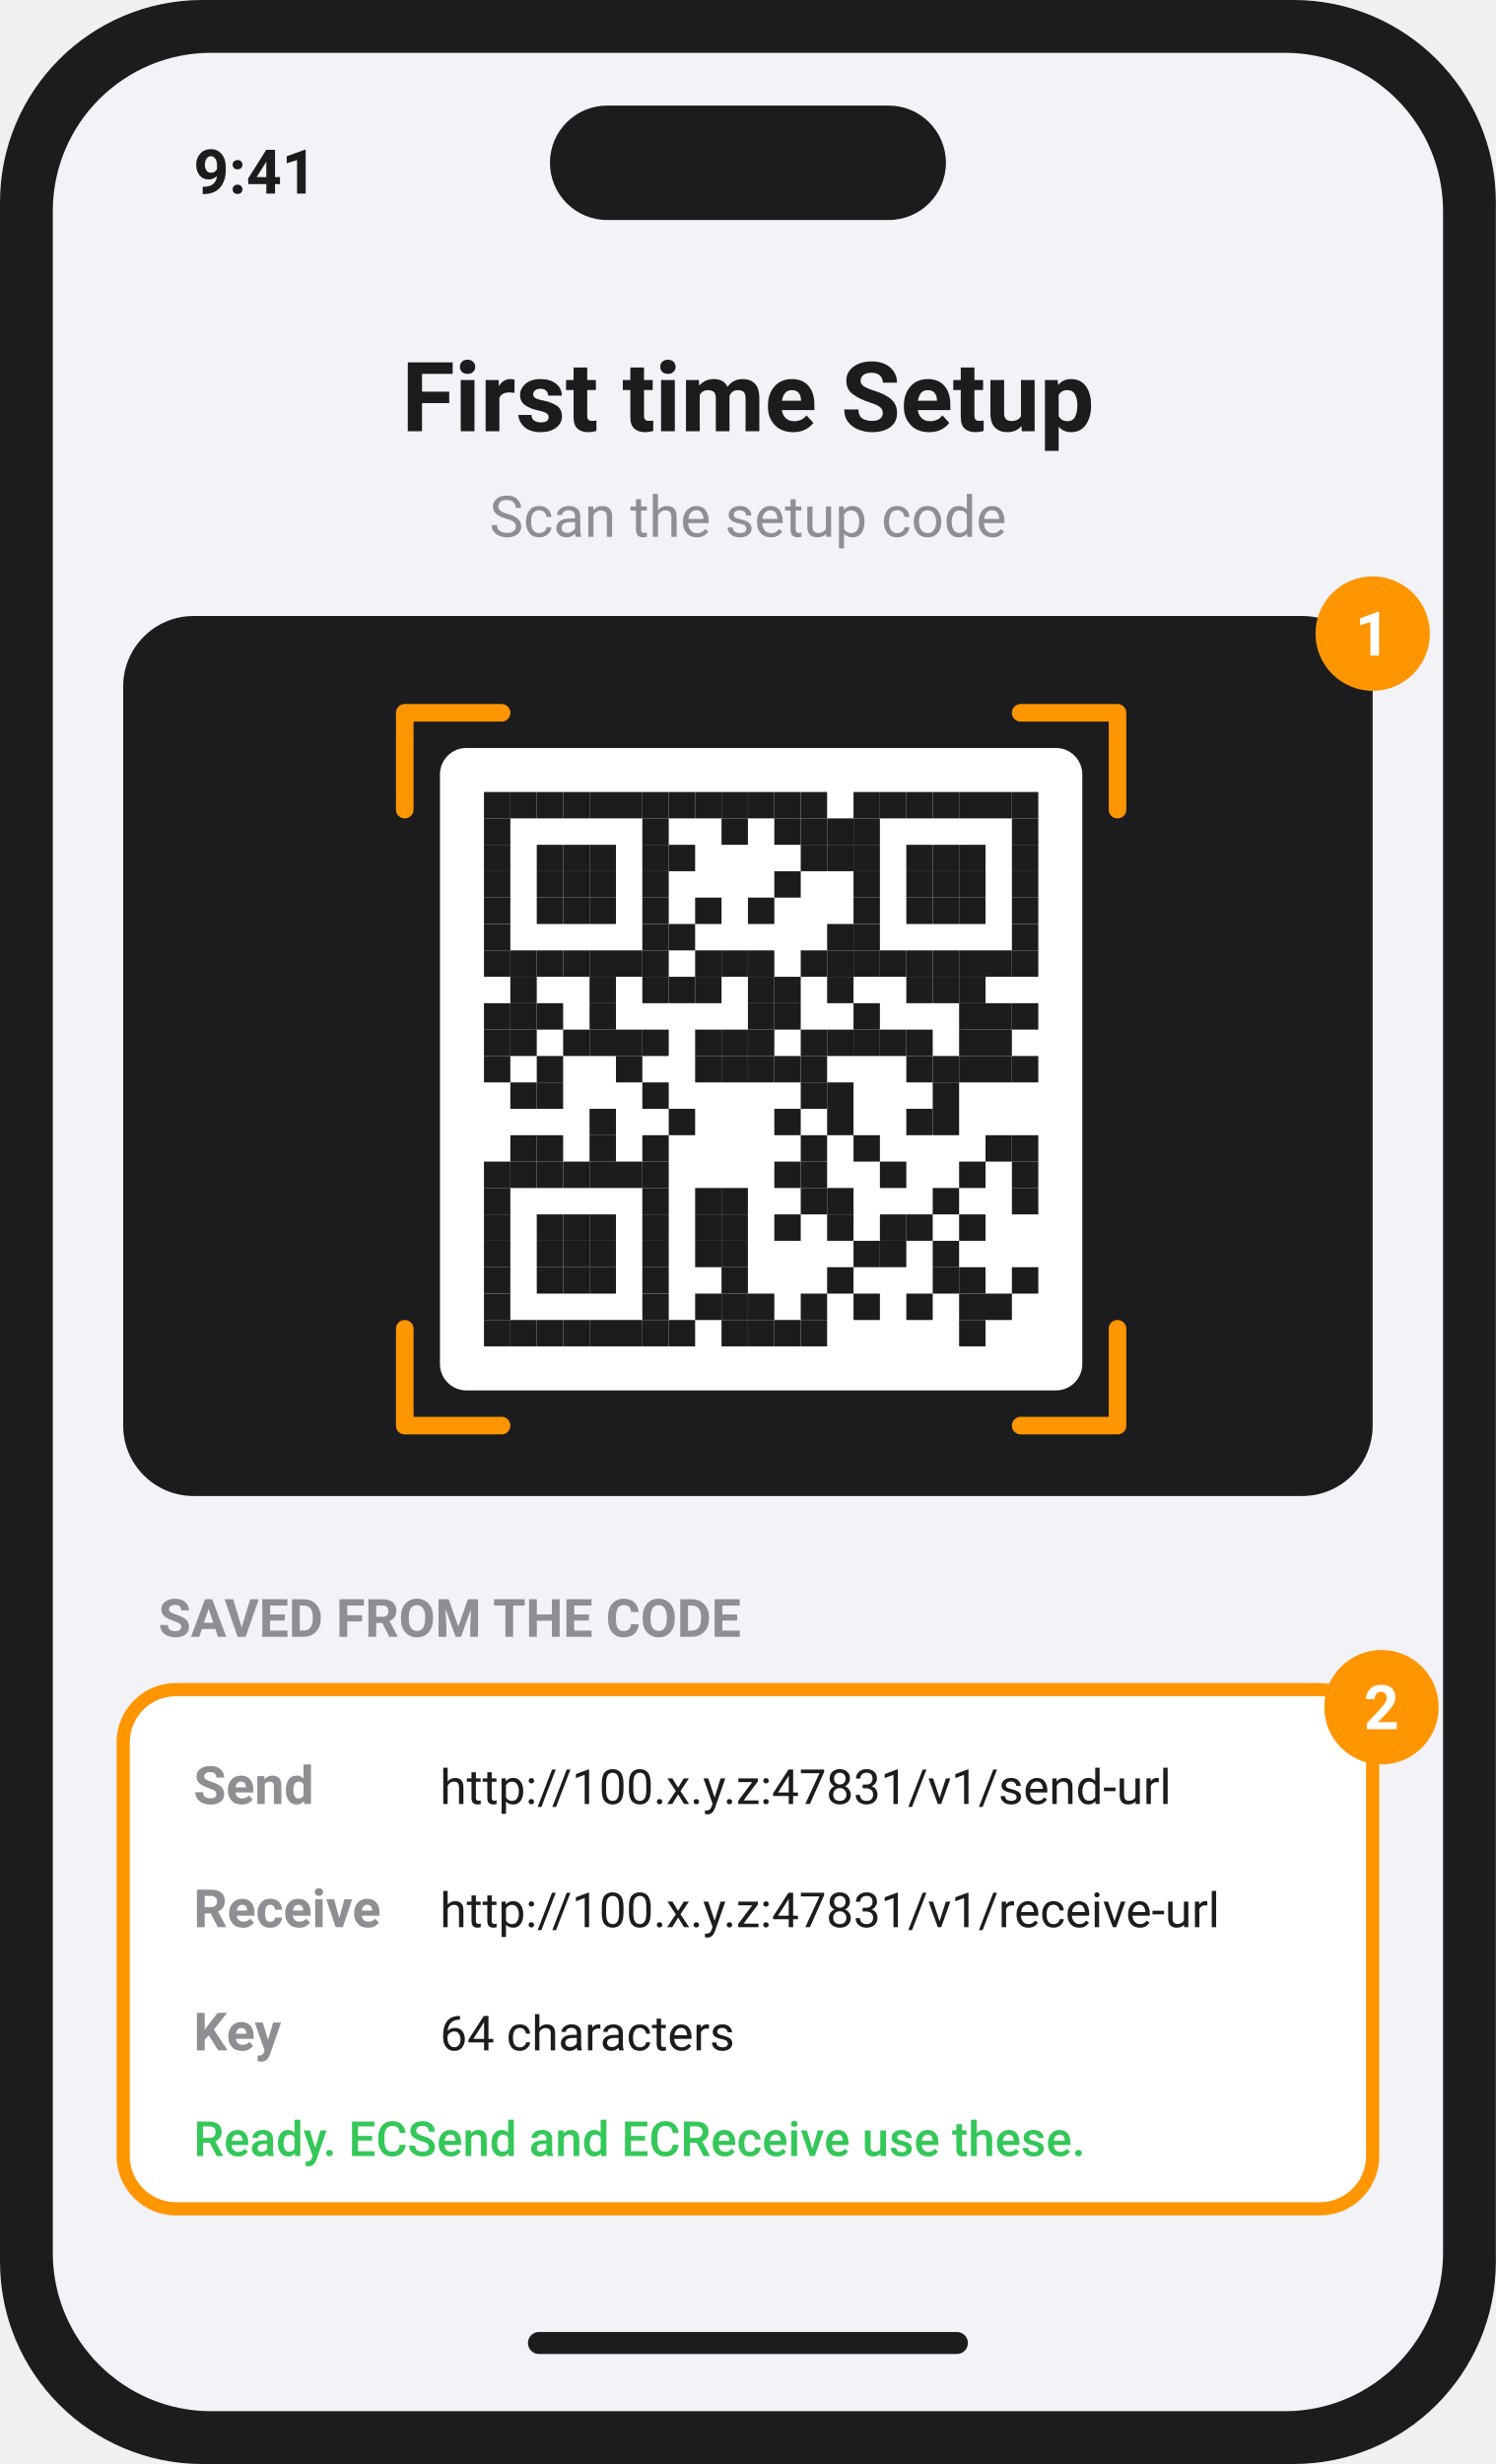
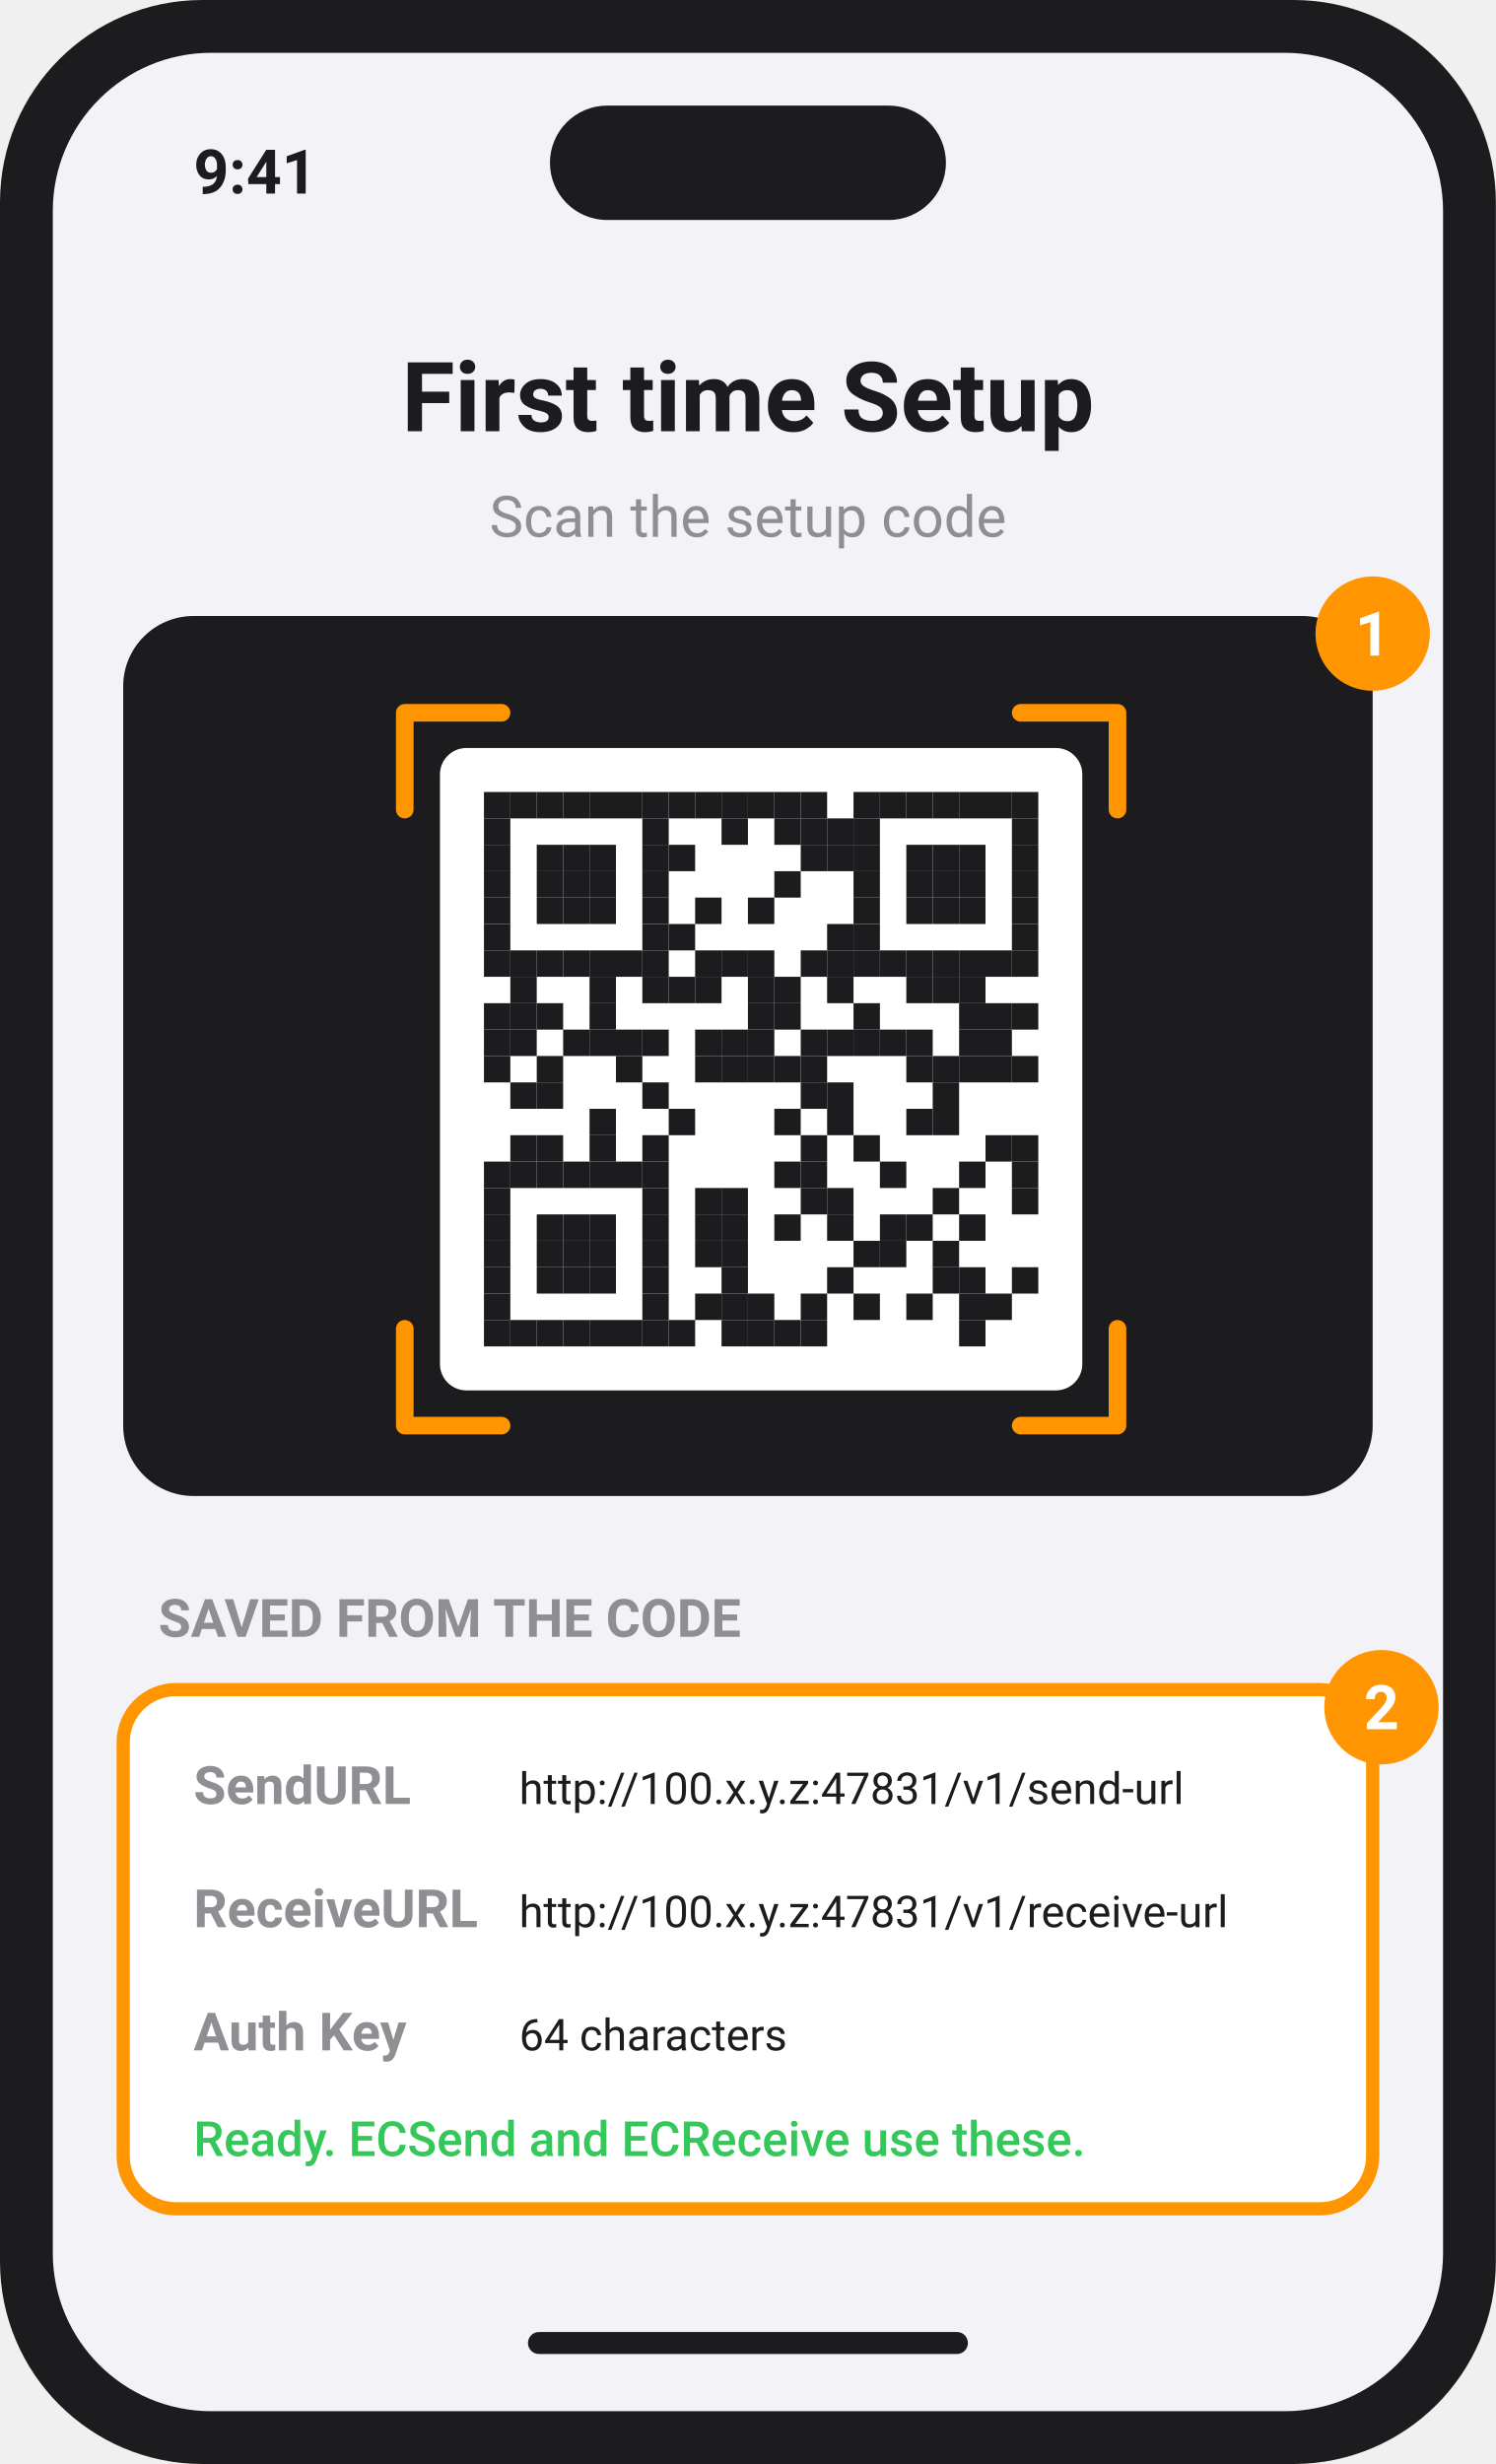
<svg xmlns="http://www.w3.org/2000/svg" viewBox="0 0 340 560" width="340" height="560" role="img" aria-label="First time Setup">
  <rect x="0" y="0" width="340" height="560" rx="46" fill="#1c1c1e" />
  <rect x="12" y="12" width="316" height="536" rx="36" fill="#f2f2f7" />
  <rect x="125" y="24" width="90" height="26" rx="13" fill="#1c1c1e" />
  <text x="44" y="44" font-family="system-ui, -apple-system, 'Segoe UI', Roboto, sans-serif" font-size="14" font-weight="600" fill="#1c1c1e" text-anchor="start">9:41</text>
  <text x="170" y="98" font-family="system-ui, -apple-system, 'Segoe UI', Roboto, sans-serif" font-size="22" font-weight="700" fill="#1c1c1e" text-anchor="middle">First time Setup</text>
  <text x="170" y="122" font-family="system-ui, -apple-system, 'Segoe UI', Roboto, sans-serif" font-size="13" font-weight="400" fill="#8e8e93" text-anchor="middle">Scan the setup code</text>
  <rect x="28" y="140" width="284" height="200" rx="16" fill="#1c1c1e" />
  <rect x="100" y="170" width="146" height="146" rx="6" fill="#ffffff" />
  <rect x="110" y="180" width="6" height="6" fill="#1c1c1e" />
  <rect x="116" y="180" width="6" height="6" fill="#1c1c1e" />
  <rect x="122" y="180" width="6" height="6" fill="#1c1c1e" />
  <rect x="128" y="180" width="6" height="6" fill="#1c1c1e" />
  <rect x="134" y="180" width="6" height="6" fill="#1c1c1e" />
  <rect x="140" y="180" width="6" height="6" fill="#1c1c1e" />
  <rect x="146" y="180" width="6" height="6" fill="#1c1c1e" />
  <rect x="152" y="180" width="6" height="6" fill="#1c1c1e" />
  <rect x="158" y="180" width="6" height="6" fill="#1c1c1e" />
  <rect x="164" y="180" width="6" height="6" fill="#1c1c1e" />
  <rect x="170" y="180" width="6" height="6" fill="#1c1c1e" />
  <rect x="176" y="180" width="6" height="6" fill="#1c1c1e" />
  <rect x="182" y="180" width="6" height="6" fill="#1c1c1e" />
  <rect x="194" y="180" width="6" height="6" fill="#1c1c1e" />
  <rect x="200" y="180" width="6" height="6" fill="#1c1c1e" />
  <rect x="206" y="180" width="6" height="6" fill="#1c1c1e" />
  <rect x="212" y="180" width="6" height="6" fill="#1c1c1e" />
  <rect x="218" y="180" width="6" height="6" fill="#1c1c1e" />
  <rect x="224" y="180" width="6" height="6" fill="#1c1c1e" />
  <rect x="230" y="180" width="6" height="6" fill="#1c1c1e" />
  <rect x="110" y="186" width="6" height="6" fill="#1c1c1e" />
  <rect x="146" y="186" width="6" height="6" fill="#1c1c1e" />
  <rect x="164" y="186" width="6" height="6" fill="#1c1c1e" />
  <rect x="176" y="186" width="6" height="6" fill="#1c1c1e" />
  <rect x="182" y="186" width="6" height="6" fill="#1c1c1e" />
  <rect x="188" y="186" width="6" height="6" fill="#1c1c1e" />
  <rect x="194" y="186" width="6" height="6" fill="#1c1c1e" />
  <rect x="230" y="186" width="6" height="6" fill="#1c1c1e" />
  <rect x="110" y="192" width="6" height="6" fill="#1c1c1e" />
  <rect x="122" y="192" width="6" height="6" fill="#1c1c1e" />
  <rect x="128" y="192" width="6" height="6" fill="#1c1c1e" />
  <rect x="134" y="192" width="6" height="6" fill="#1c1c1e" />
  <rect x="146" y="192" width="6" height="6" fill="#1c1c1e" />
  <rect x="152" y="192" width="6" height="6" fill="#1c1c1e" />
  <rect x="182" y="192" width="6" height="6" fill="#1c1c1e" />
  <rect x="188" y="192" width="6" height="6" fill="#1c1c1e" />
  <rect x="194" y="192" width="6" height="6" fill="#1c1c1e" />
  <rect x="206" y="192" width="6" height="6" fill="#1c1c1e" />
  <rect x="212" y="192" width="6" height="6" fill="#1c1c1e" />
  <rect x="218" y="192" width="6" height="6" fill="#1c1c1e" />
  <rect x="230" y="192" width="6" height="6" fill="#1c1c1e" />
  <rect x="110" y="198" width="6" height="6" fill="#1c1c1e" />
  <rect x="122" y="198" width="6" height="6" fill="#1c1c1e" />
  <rect x="128" y="198" width="6" height="6" fill="#1c1c1e" />
  <rect x="134" y="198" width="6" height="6" fill="#1c1c1e" />
  <rect x="146" y="198" width="6" height="6" fill="#1c1c1e" />
  <rect x="176" y="198" width="6" height="6" fill="#1c1c1e" />
  <rect x="194" y="198" width="6" height="6" fill="#1c1c1e" />
  <rect x="206" y="198" width="6" height="6" fill="#1c1c1e" />
  <rect x="212" y="198" width="6" height="6" fill="#1c1c1e" />
  <rect x="218" y="198" width="6" height="6" fill="#1c1c1e" />
  <rect x="230" y="198" width="6" height="6" fill="#1c1c1e" />
  <rect x="110" y="204" width="6" height="6" fill="#1c1c1e" />
  <rect x="122" y="204" width="6" height="6" fill="#1c1c1e" />
  <rect x="128" y="204" width="6" height="6" fill="#1c1c1e" />
  <rect x="134" y="204" width="6" height="6" fill="#1c1c1e" />
  <rect x="146" y="204" width="6" height="6" fill="#1c1c1e" />
  <rect x="158" y="204" width="6" height="6" fill="#1c1c1e" />
  <rect x="170" y="204" width="6" height="6" fill="#1c1c1e" />
  <rect x="194" y="204" width="6" height="6" fill="#1c1c1e" />
  <rect x="206" y="204" width="6" height="6" fill="#1c1c1e" />
  <rect x="212" y="204" width="6" height="6" fill="#1c1c1e" />
  <rect x="218" y="204" width="6" height="6" fill="#1c1c1e" />
  <rect x="230" y="204" width="6" height="6" fill="#1c1c1e" />
  <rect x="110" y="210" width="6" height="6" fill="#1c1c1e" />
  <rect x="146" y="210" width="6" height="6" fill="#1c1c1e" />
  <rect x="152" y="210" width="6" height="6" fill="#1c1c1e" />
  <rect x="188" y="210" width="6" height="6" fill="#1c1c1e" />
  <rect x="194" y="210" width="6" height="6" fill="#1c1c1e" />
  <rect x="230" y="210" width="6" height="6" fill="#1c1c1e" />
  <rect x="110" y="216" width="6" height="6" fill="#1c1c1e" />
  <rect x="116" y="216" width="6" height="6" fill="#1c1c1e" />
  <rect x="122" y="216" width="6" height="6" fill="#1c1c1e" />
  <rect x="128" y="216" width="6" height="6" fill="#1c1c1e" />
  <rect x="134" y="216" width="6" height="6" fill="#1c1c1e" />
  <rect x="140" y="216" width="6" height="6" fill="#1c1c1e" />
  <rect x="146" y="216" width="6" height="6" fill="#1c1c1e" />
  <rect x="158" y="216" width="6" height="6" fill="#1c1c1e" />
  <rect x="164" y="216" width="6" height="6" fill="#1c1c1e" />
  <rect x="170" y="216" width="6" height="6" fill="#1c1c1e" />
  <rect x="182" y="216" width="6" height="6" fill="#1c1c1e" />
  <rect x="188" y="216" width="6" height="6" fill="#1c1c1e" />
  <rect x="194" y="216" width="6" height="6" fill="#1c1c1e" />
  <rect x="200" y="216" width="6" height="6" fill="#1c1c1e" />
  <rect x="206" y="216" width="6" height="6" fill="#1c1c1e" />
  <rect x="212" y="216" width="6" height="6" fill="#1c1c1e" />
  <rect x="218" y="216" width="6" height="6" fill="#1c1c1e" />
  <rect x="224" y="216" width="6" height="6" fill="#1c1c1e" />
  <rect x="230" y="216" width="6" height="6" fill="#1c1c1e" />
  <rect x="116" y="222" width="6" height="6" fill="#1c1c1e" />
  <rect x="134" y="222" width="6" height="6" fill="#1c1c1e" />
  <rect x="146" y="222" width="6" height="6" fill="#1c1c1e" />
  <rect x="152" y="222" width="6" height="6" fill="#1c1c1e" />
  <rect x="158" y="222" width="6" height="6" fill="#1c1c1e" />
  <rect x="170" y="222" width="6" height="6" fill="#1c1c1e" />
  <rect x="176" y="222" width="6" height="6" fill="#1c1c1e" />
  <rect x="188" y="222" width="6" height="6" fill="#1c1c1e" />
  <rect x="206" y="222" width="6" height="6" fill="#1c1c1e" />
  <rect x="212" y="222" width="6" height="6" fill="#1c1c1e" />
  <rect x="218" y="222" width="6" height="6" fill="#1c1c1e" />
  <rect x="110" y="228" width="6" height="6" fill="#1c1c1e" />
  <rect x="116" y="228" width="6" height="6" fill="#1c1c1e" />
  <rect x="122" y="228" width="6" height="6" fill="#1c1c1e" />
  <rect x="134" y="228" width="6" height="6" fill="#1c1c1e" />
  <rect x="170" y="228" width="6" height="6" fill="#1c1c1e" />
  <rect x="176" y="228" width="6" height="6" fill="#1c1c1e" />
  <rect x="194" y="228" width="6" height="6" fill="#1c1c1e" />
  <rect x="218" y="228" width="6" height="6" fill="#1c1c1e" />
  <rect x="224" y="228" width="6" height="6" fill="#1c1c1e" />
  <rect x="230" y="228" width="6" height="6" fill="#1c1c1e" />
  <rect x="110" y="234" width="6" height="6" fill="#1c1c1e" />
  <rect x="116" y="234" width="6" height="6" fill="#1c1c1e" />
  <rect x="128" y="234" width="6" height="6" fill="#1c1c1e" />
  <rect x="134" y="234" width="6" height="6" fill="#1c1c1e" />
  <rect x="140" y="234" width="6" height="6" fill="#1c1c1e" />
  <rect x="146" y="234" width="6" height="6" fill="#1c1c1e" />
  <rect x="158" y="234" width="6" height="6" fill="#1c1c1e" />
  <rect x="164" y="234" width="6" height="6" fill="#1c1c1e" />
  <rect x="170" y="234" width="6" height="6" fill="#1c1c1e" />
  <rect x="182" y="234" width="6" height="6" fill="#1c1c1e" />
  <rect x="188" y="234" width="6" height="6" fill="#1c1c1e" />
  <rect x="194" y="234" width="6" height="6" fill="#1c1c1e" />
  <rect x="200" y="234" width="6" height="6" fill="#1c1c1e" />
  <rect x="206" y="234" width="6" height="6" fill="#1c1c1e" />
  <rect x="218" y="234" width="6" height="6" fill="#1c1c1e" />
  <rect x="224" y="234" width="6" height="6" fill="#1c1c1e" />
  <rect x="110" y="240" width="6" height="6" fill="#1c1c1e" />
  <rect x="122" y="240" width="6" height="6" fill="#1c1c1e" />
  <rect x="140" y="240" width="6" height="6" fill="#1c1c1e" />
  <rect x="158" y="240" width="6" height="6" fill="#1c1c1e" />
  <rect x="164" y="240" width="6" height="6" fill="#1c1c1e" />
  <rect x="170" y="240" width="6" height="6" fill="#1c1c1e" />
  <rect x="176" y="240" width="6" height="6" fill="#1c1c1e" />
  <rect x="182" y="240" width="6" height="6" fill="#1c1c1e" />
  <rect x="206" y="240" width="6" height="6" fill="#1c1c1e" />
  <rect x="212" y="240" width="6" height="6" fill="#1c1c1e" />
  <rect x="218" y="240" width="6" height="6" fill="#1c1c1e" />
  <rect x="224" y="240" width="6" height="6" fill="#1c1c1e" />
  <rect x="230" y="240" width="6" height="6" fill="#1c1c1e" />
  <rect x="116" y="246" width="6" height="6" fill="#1c1c1e" />
  <rect x="122" y="246" width="6" height="6" fill="#1c1c1e" />
  <rect x="146" y="246" width="6" height="6" fill="#1c1c1e" />
  <rect x="182" y="246" width="6" height="6" fill="#1c1c1e" />
  <rect x="188" y="246" width="6" height="6" fill="#1c1c1e" />
  <rect x="212" y="246" width="6" height="6" fill="#1c1c1e" />
  <rect x="134" y="252" width="6" height="6" fill="#1c1c1e" />
  <rect x="152" y="252" width="6" height="6" fill="#1c1c1e" />
  <rect x="176" y="252" width="6" height="6" fill="#1c1c1e" />
  <rect x="188" y="252" width="6" height="6" fill="#1c1c1e" />
  <rect x="206" y="252" width="6" height="6" fill="#1c1c1e" />
  <rect x="212" y="252" width="6" height="6" fill="#1c1c1e" />
  <rect x="116" y="258" width="6" height="6" fill="#1c1c1e" />
  <rect x="122" y="258" width="6" height="6" fill="#1c1c1e" />
  <rect x="134" y="258" width="6" height="6" fill="#1c1c1e" />
  <rect x="146" y="258" width="6" height="6" fill="#1c1c1e" />
  <rect x="182" y="258" width="6" height="6" fill="#1c1c1e" />
  <rect x="194" y="258" width="6" height="6" fill="#1c1c1e" />
  <rect x="224" y="258" width="6" height="6" fill="#1c1c1e" />
  <rect x="230" y="258" width="6" height="6" fill="#1c1c1e" />
  <rect x="110" y="264" width="6" height="6" fill="#1c1c1e" />
  <rect x="116" y="264" width="6" height="6" fill="#1c1c1e" />
  <rect x="122" y="264" width="6" height="6" fill="#1c1c1e" />
  <rect x="128" y="264" width="6" height="6" fill="#1c1c1e" />
  <rect x="134" y="264" width="6" height="6" fill="#1c1c1e" />
  <rect x="140" y="264" width="6" height="6" fill="#1c1c1e" />
  <rect x="146" y="264" width="6" height="6" fill="#1c1c1e" />
  <rect x="176" y="264" width="6" height="6" fill="#1c1c1e" />
  <rect x="182" y="264" width="6" height="6" fill="#1c1c1e" />
  <rect x="200" y="264" width="6" height="6" fill="#1c1c1e" />
  <rect x="218" y="264" width="6" height="6" fill="#1c1c1e" />
  <rect x="230" y="264" width="6" height="6" fill="#1c1c1e" />
  <rect x="110" y="270" width="6" height="6" fill="#1c1c1e" />
  <rect x="146" y="270" width="6" height="6" fill="#1c1c1e" />
  <rect x="158" y="270" width="6" height="6" fill="#1c1c1e" />
  <rect x="164" y="270" width="6" height="6" fill="#1c1c1e" />
  <rect x="182" y="270" width="6" height="6" fill="#1c1c1e" />
  <rect x="188" y="270" width="6" height="6" fill="#1c1c1e" />
  <rect x="212" y="270" width="6" height="6" fill="#1c1c1e" />
  <rect x="230" y="270" width="6" height="6" fill="#1c1c1e" />
  <rect x="110" y="276" width="6" height="6" fill="#1c1c1e" />
  <rect x="122" y="276" width="6" height="6" fill="#1c1c1e" />
  <rect x="128" y="276" width="6" height="6" fill="#1c1c1e" />
  <rect x="134" y="276" width="6" height="6" fill="#1c1c1e" />
  <rect x="146" y="276" width="6" height="6" fill="#1c1c1e" />
  <rect x="158" y="276" width="6" height="6" fill="#1c1c1e" />
  <rect x="164" y="276" width="6" height="6" fill="#1c1c1e" />
  <rect x="176" y="276" width="6" height="6" fill="#1c1c1e" />
  <rect x="188" y="276" width="6" height="6" fill="#1c1c1e" />
  <rect x="200" y="276" width="6" height="6" fill="#1c1c1e" />
  <rect x="206" y="276" width="6" height="6" fill="#1c1c1e" />
  <rect x="218" y="276" width="6" height="6" fill="#1c1c1e" />
  <rect x="110" y="282" width="6" height="6" fill="#1c1c1e" />
  <rect x="122" y="282" width="6" height="6" fill="#1c1c1e" />
  <rect x="128" y="282" width="6" height="6" fill="#1c1c1e" />
  <rect x="134" y="282" width="6" height="6" fill="#1c1c1e" />
  <rect x="146" y="282" width="6" height="6" fill="#1c1c1e" />
  <rect x="158" y="282" width="6" height="6" fill="#1c1c1e" />
  <rect x="164" y="282" width="6" height="6" fill="#1c1c1e" />
  <rect x="194" y="282" width="6" height="6" fill="#1c1c1e" />
  <rect x="200" y="282" width="6" height="6" fill="#1c1c1e" />
  <rect x="212" y="282" width="6" height="6" fill="#1c1c1e" />
  <rect x="110" y="288" width="6" height="6" fill="#1c1c1e" />
  <rect x="122" y="288" width="6" height="6" fill="#1c1c1e" />
  <rect x="128" y="288" width="6" height="6" fill="#1c1c1e" />
  <rect x="134" y="288" width="6" height="6" fill="#1c1c1e" />
  <rect x="146" y="288" width="6" height="6" fill="#1c1c1e" />
  <rect x="164" y="288" width="6" height="6" fill="#1c1c1e" />
  <rect x="188" y="288" width="6" height="6" fill="#1c1c1e" />
  <rect x="212" y="288" width="6" height="6" fill="#1c1c1e" />
  <rect x="218" y="288" width="6" height="6" fill="#1c1c1e" />
  <rect x="230" y="288" width="6" height="6" fill="#1c1c1e" />
  <rect x="110" y="294" width="6" height="6" fill="#1c1c1e" />
  <rect x="146" y="294" width="6" height="6" fill="#1c1c1e" />
  <rect x="158" y="294" width="6" height="6" fill="#1c1c1e" />
  <rect x="164" y="294" width="6" height="6" fill="#1c1c1e" />
  <rect x="170" y="294" width="6" height="6" fill="#1c1c1e" />
  <rect x="182" y="294" width="6" height="6" fill="#1c1c1e" />
  <rect x="194" y="294" width="6" height="6" fill="#1c1c1e" />
  <rect x="206" y="294" width="6" height="6" fill="#1c1c1e" />
  <rect x="218" y="294" width="6" height="6" fill="#1c1c1e" />
  <rect x="224" y="294" width="6" height="6" fill="#1c1c1e" />
  <rect x="110" y="300" width="6" height="6" fill="#1c1c1e" />
  <rect x="116" y="300" width="6" height="6" fill="#1c1c1e" />
  <rect x="122" y="300" width="6" height="6" fill="#1c1c1e" />
  <rect x="128" y="300" width="6" height="6" fill="#1c1c1e" />
  <rect x="134" y="300" width="6" height="6" fill="#1c1c1e" />
  <rect x="140" y="300" width="6" height="6" fill="#1c1c1e" />
  <rect x="146" y="300" width="6" height="6" fill="#1c1c1e" />
  <rect x="152" y="300" width="6" height="6" fill="#1c1c1e" />
  <rect x="164" y="300" width="6" height="6" fill="#1c1c1e" />
  <rect x="170" y="300" width="6" height="6" fill="#1c1c1e" />
  <rect x="176" y="300" width="6" height="6" fill="#1c1c1e" />
  <rect x="182" y="300" width="6" height="6" fill="#1c1c1e" />
  <rect x="218" y="300" width="6" height="6" fill="#1c1c1e" />
  <path d="M92 162 h22 M92 162 v22 M254 162 h-22 M254 162 v22 M92 324 h22 M92 324 v-22 M254 324 h-22 M254 324 v-22" stroke="#FF9500" stroke-width="4" fill="none" stroke-linecap="round" />
  <circle cx="312" cy="144" r="13" fill="#FF9500" />
  <text x="312" y="149" font-family="system-ui, -apple-system, 'Segoe UI', Roboto, sans-serif" font-size="14" font-weight="700" fill="#fff" text-anchor="middle">1</text>
  <text x="36" y="372" font-family="system-ui, -apple-system, 'Segoe UI', Roboto, sans-serif" font-size="12" font-weight="600" fill="#8e8e93" text-anchor="start">SAVED FROM THE CODE</text>
  <rect x="28" y="384" width="284" height="118" rx="12" fill="#ffffff" stroke="#FF9500" stroke-width="3" />
  <circle cx="314" cy="388" r="13" fill="#FF9500" />
  <text x="314" y="393" font-family="system-ui, -apple-system, 'Segoe UI', Roboto, sans-serif" font-size="14" font-weight="700" fill="#fff" text-anchor="middle">2</text>
-   <text x="44" y="410" font-family="system-ui, -apple-system, 'Segoe UI', Roboto, sans-serif" font-size="12" font-weight="600" fill="#8e8e93" text-anchor="start">Send</text>
-   <text x="100" y="410" font-family="system-ui, -apple-system, 'Segoe UI', Roboto, sans-serif" font-size="11" font-weight="400" fill="#1c1c1e" text-anchor="start">http://100.x.y.z:47831/v1/send-url</text>
-   <text x="44" y="438" font-family="system-ui, -apple-system, 'Segoe UI', Roboto, sans-serif" font-size="12" font-weight="600" fill="#8e8e93" text-anchor="start">Receive</text>
-   <text x="100" y="438" font-family="system-ui, -apple-system, 'Segoe UI', Roboto, sans-serif" font-size="11" font-weight="400" fill="#1c1c1e" text-anchor="start">http://100.x.y.z:47831/v1/receive-url</text>
-   <text x="44" y="466" font-family="system-ui, -apple-system, 'Segoe UI', Roboto, sans-serif" font-size="12" font-weight="600" fill="#8e8e93" text-anchor="start">Key</text>
-   <text x="100" y="466" font-family="system-ui, -apple-system, 'Segoe UI', Roboto, sans-serif" font-size="11" font-weight="400" fill="#1c1c1e" text-anchor="start">64 characters</text>
+   <text x="44" y="410" font-family="system-ui, -apple-system, 'Segoe UI', Roboto, sans-serif" font-size="12" font-weight="600" fill="#8e8e93" text-anchor="start">SendURL</text>
+   <text x="118" y="410" font-family="system-ui, -apple-system, 'Segoe UI', Roboto, sans-serif" font-size="10" font-weight="400" fill="#1c1c1e" text-anchor="start">http://100.x.y.z:47831/v1/send-url</text>
+   <text x="44" y="438" font-family="system-ui, -apple-system, 'Segoe UI', Roboto, sans-serif" font-size="12" font-weight="600" fill="#8e8e93" text-anchor="start">ReceiveURL</text>
+   <text x="118" y="438" font-family="system-ui, -apple-system, 'Segoe UI', Roboto, sans-serif" font-size="10" font-weight="400" fill="#1c1c1e" text-anchor="start">http://100.x.y.z:47831/v1/receive-url</text>
+   <text x="44" y="466" font-family="system-ui, -apple-system, 'Segoe UI', Roboto, sans-serif" font-size="12" font-weight="600" fill="#8e8e93" text-anchor="start">Auth Key</text>
+   <text x="118" y="466" font-family="system-ui, -apple-system, 'Segoe UI', Roboto, sans-serif" font-size="10" font-weight="400" fill="#1c1c1e" text-anchor="start">64 characters</text>
  <text x="44" y="490" font-family="system-ui, -apple-system, 'Segoe UI', Roboto, sans-serif" font-size="11" font-weight="500" fill="#34C759" text-anchor="start">Ready. ECSend and ECReceive use these.</text>
  <rect x="120" y="530" width="100" height="5" rx="2.5" fill="#1c1c1e" />
</svg>
